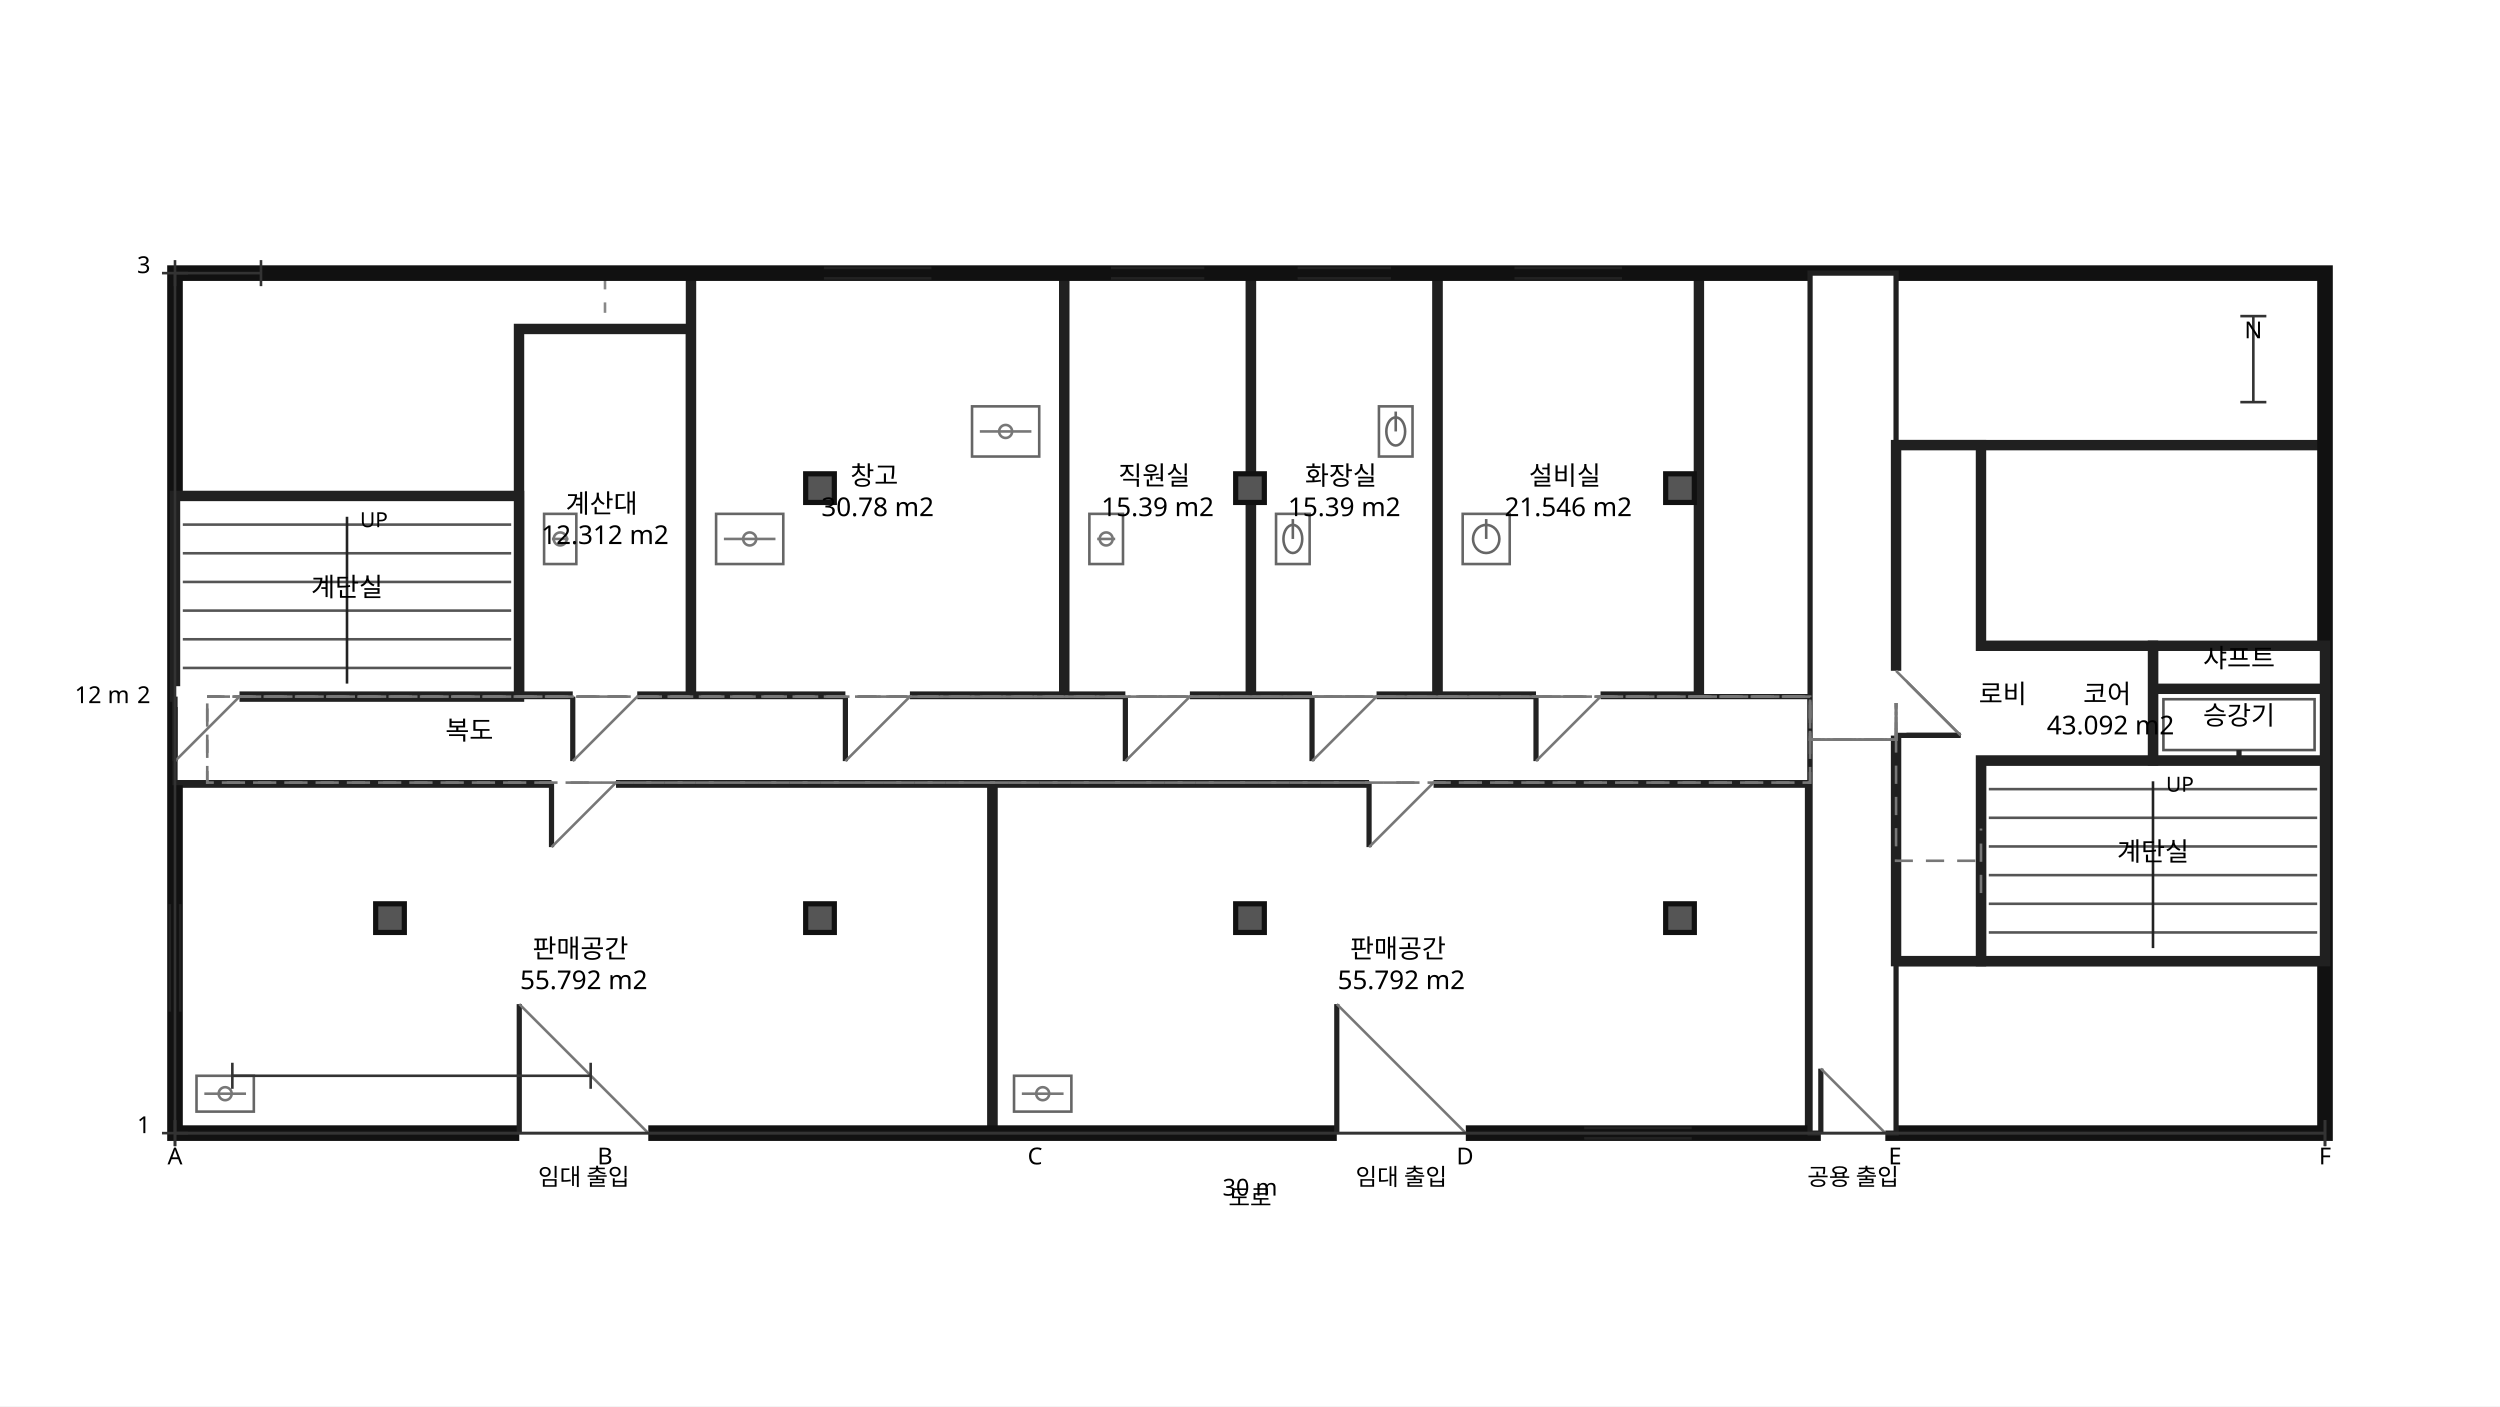
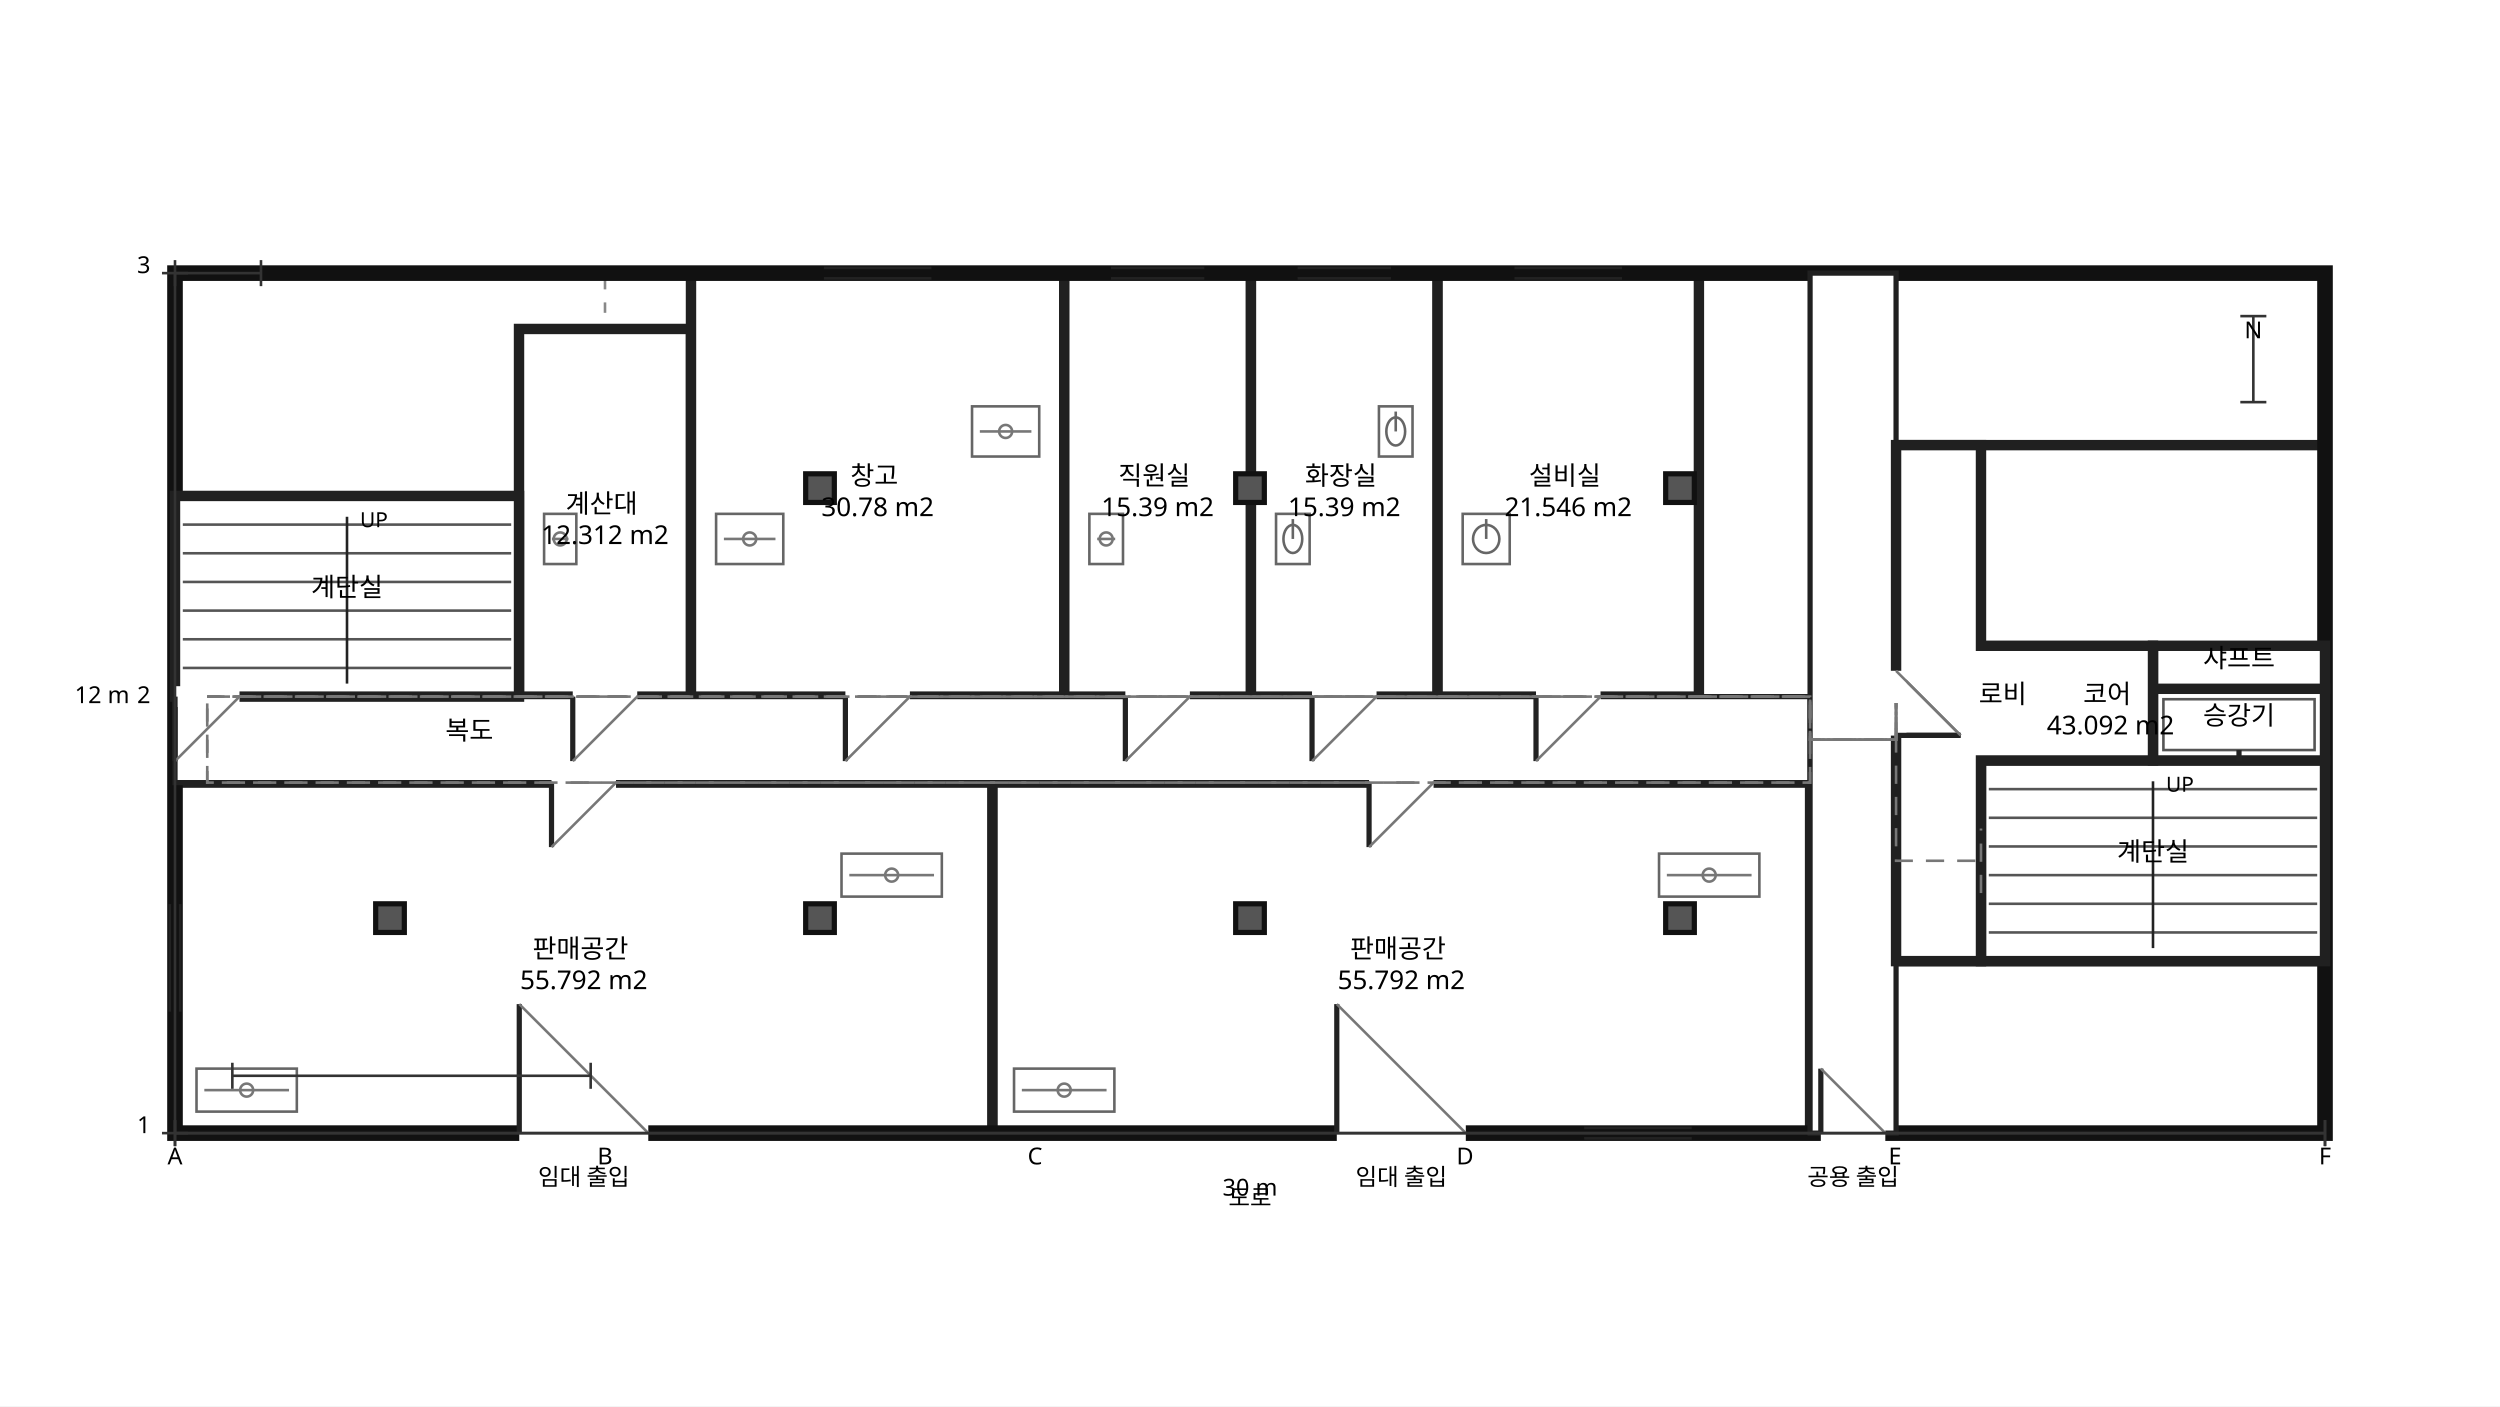
<svg xmlns="http://www.w3.org/2000/svg" width="100%" height="100%" viewBox="0 0 960 540">
  <rect width="100%" height="100%" fill="white" />
  <g data-layer="grid">
    <g data-id="grid-x-0" data-kind="grid" data-layer="grid">
      <polyline points="67.2,435.12 67.2,104.88" fill="none" stroke="#888888" stroke-width="1" stroke-dasharray="4 5" />
      <text x="67.2" y="447.12" font-family="Noto Sans KR, Malgun Gothic, sans-serif" font-size="9" text-anchor="middle">A</text>
    </g>
    <g data-id="grid-x-1" data-kind="grid" data-layer="grid">
      <polyline points="232.32,435.12 232.32,104.88" fill="none" stroke="#888888" stroke-width="1" stroke-dasharray="4 5" />
      <text x="232.32" y="447.12" font-family="Noto Sans KR, Malgun Gothic, sans-serif" font-size="9" text-anchor="middle">B</text>
    </g>
    <g data-id="grid-x-2" data-kind="grid" data-layer="grid">
      <polyline points="397.44,435.12 397.44,104.88" fill="none" stroke="#888888" stroke-width="1" stroke-dasharray="4 5" />
      <text x="397.44" y="447.12" font-family="Noto Sans KR, Malgun Gothic, sans-serif" font-size="9" text-anchor="middle">C</text>
    </g>
    <g data-id="grid-x-3" data-kind="grid" data-layer="grid">
      <polyline points="562.56,435.12 562.56,104.88" fill="none" stroke="#888888" stroke-width="1" stroke-dasharray="4 5" />
      <text x="562.56" y="447.12" font-family="Noto Sans KR, Malgun Gothic, sans-serif" font-size="9" text-anchor="middle">D</text>
    </g>
    <g data-id="grid-x-4" data-kind="grid" data-layer="grid">
      <polyline points="727.68,435.12 727.68,104.88" fill="none" stroke="#888888" stroke-width="1" stroke-dasharray="4 5" />
      <text x="727.68" y="447.12" font-family="Noto Sans KR, Malgun Gothic, sans-serif" font-size="9" text-anchor="middle">E</text>
    </g>
    <g data-id="grid-x-5" data-kind="grid" data-layer="grid">
      <polyline points="892.8,435.12 892.8,104.88" fill="none" stroke="#888888" stroke-width="1" stroke-dasharray="4 5" />
      <text x="892.8" y="447.12" font-family="Noto Sans KR, Malgun Gothic, sans-serif" font-size="9" text-anchor="middle">F</text>
    </g>
    <g data-id="grid-y-0" data-kind="grid" data-layer="grid">
      <polyline points="67.2,435.12 892.8,435.12" fill="none" stroke="#888888" stroke-width="1" stroke-dasharray="4 5" />
      <text x="55.2" y="435.12" font-family="Noto Sans KR, Malgun Gothic, sans-serif" font-size="9" text-anchor="middle">1</text>
    </g>
    <g data-id="grid-y-1" data-kind="grid" data-layer="grid">
      <polyline points="67.2,270.0 892.8,270.0" fill="none" stroke="#888888" stroke-width="1" stroke-dasharray="4 5" />
      <text x="55.2" y="270.0" font-family="Noto Sans KR, Malgun Gothic, sans-serif" font-size="9" text-anchor="middle">2</text>
    </g>
    <g data-id="grid-y-2" data-kind="grid" data-layer="grid">
      <polyline points="67.2,104.88 892.8,104.88" fill="none" stroke="#888888" stroke-width="1" stroke-dasharray="4 5" />
      <text x="55.2" y="104.88" font-family="Noto Sans KR, Malgun Gothic, sans-serif" font-size="9" text-anchor="middle">3</text>
    </g>
  </g>
  <g data-layer="rooms">
    <polygon data-id="sales_a" data-kind="room" data-layer="rooms" points="67.2,435.12 381.13,435.12 381.13,300.52 67.2,300.52" fill="white" stroke="#202020" stroke-width="4" />
    <polygon data-id="sales_b" data-kind="room" data-layer="rooms" points="381.13,435.12 695.07,435.12 695.07,300.52 381.13,300.52" fill="white" stroke="#202020" stroke-width="4" />
    <polygon data-id="checkout" data-kind="room" data-layer="rooms" points="199.3,267.5 265.34,267.5 265.34,126.32 199.3,126.32" fill="white" stroke="#202020" stroke-width="4" />
    <polygon data-id="stock" data-kind="room" data-layer="rooms" points="265.34,267.5 408.69,267.5 408.69,104.88 265.34,104.88" fill="white" stroke="#202020" stroke-width="4" />
    <polygon data-id="staff" data-kind="room" data-layer="rooms" points="408.69,267.5 480.37,267.5 480.37,104.88 408.69,104.88" fill="white" stroke="#202020" stroke-width="4" />
    <polygon data-id="restroom" data-kind="room" data-layer="rooms" points="480.37,267.5 552.04,267.5 552.04,104.88 480.37,104.88" fill="white" stroke="#202020" stroke-width="4" />
    <polygon data-id="utility" data-kind="room" data-layer="rooms" points="552.04,267.5 652.38,267.5 652.38,104.88 552.04,104.88" fill="white" stroke="#202020" stroke-width="4" />
    <polygon data-id="core" data-kind="room" data-layer="rooms" points="728.09,369.07 892.8,369.07 892.8,170.93 728.09,170.93" fill="white" stroke="#202020" stroke-width="4" />
  </g>
  <polygon data-id="floor-boundary" data-kind="boundary" data-layer="rooms" points="67.2,435.12 892.8,435.12 892.8,104.88 67.2,104.88" fill="none" stroke="#111111" stroke-width="6" />
  <g data-layer="circulation">
    <polygon data-id="corridor-cross" data-kind="circulation" data-layer="circulation" points="67.2,300.52 695.07,300.52 695.07,267.5 67.2,267.5" fill="white" stroke="#202020" stroke-width="2" />
    <polygon data-id="corridor-longitudinal" data-kind="circulation" data-layer="circulation" points="695.07,435.12 728.09,435.12 728.09,104.88 695.07,104.88" fill="white" stroke="#202020" stroke-width="2" />
  </g>
  <g data-layer="core">
    <polygon data-id="core-stair-1" data-kind="stair" data-layer="core" points="760.7,369.07 760.7,292.02 892.8,292.02 892.8,369.07" fill="white" stroke="#202020" stroke-width="4" />
    <g data-symbol="stair-treads">
      <line x1="763.7" y1="303.027" x2="889.8" y2="303.027" stroke="#555555" stroke-width="1" />
      <line x1="763.7" y1="314.034" x2="889.8" y2="314.034" stroke="#555555" stroke-width="1" />
      <line x1="763.7" y1="325.041" x2="889.8" y2="325.041" stroke="#555555" stroke-width="1" />
      <line x1="763.7" y1="336.049" x2="889.8" y2="336.049" stroke="#555555" stroke-width="1" />
      <line x1="763.7" y1="347.056" x2="889.8" y2="347.056" stroke="#555555" stroke-width="1" />
      <line x1="763.7" y1="358.063" x2="889.8" y2="358.063" stroke="#555555" stroke-width="1" />
      <line x1="826.75" y1="364.07" x2="826.75" y2="300.02" stroke="#222222" stroke-width="1" />
      <text x="831.75" y="304.02" font-family="Noto Sans KR, Malgun Gothic, sans-serif" font-size="8">UP</text>
    </g>
    <polygon data-id="remote-stair-2" data-kind="stair" data-layer="core" points="67.2,267.5 199.3,267.5 199.3,190.44 67.2,190.44" fill="white" stroke="#202020" stroke-width="4" />
    <g data-symbol="stair-treads">
      <line x1="70.2" y1="201.449" x2="196.3" y2="201.449" stroke="#555555" stroke-width="1" />
      <line x1="70.2" y1="212.457" x2="196.3" y2="212.457" stroke="#555555" stroke-width="1" />
      <line x1="70.2" y1="223.466" x2="196.3" y2="223.466" stroke="#555555" stroke-width="1" />
      <line x1="70.2" y1="234.474" x2="196.3" y2="234.474" stroke="#555555" stroke-width="1" />
      <line x1="70.2" y1="245.483" x2="196.3" y2="245.483" stroke="#555555" stroke-width="1" />
      <line x1="70.2" y1="256.491" x2="196.3" y2="256.491" stroke="#555555" stroke-width="1" />
      <line x1="133.25" y1="262.5" x2="133.25" y2="198.44" stroke="#222222" stroke-width="1" />
      <text x="138.25" y="202.44" font-family="Noto Sans KR, Malgun Gothic, sans-serif" font-size="8">UP</text>
    </g>
    <polygon data-id="core-elevator" data-kind="elevator" data-layer="core" points="826.75,292.02 826.75,264.5 892.8,264.5 892.8,292.02" fill="white" stroke="#202020" stroke-width="4" />
    <g data-symbol="elevator-car">
      <rect x="830.75" y="268.5" width="58.05" height="19.52" fill="none" stroke="#555555" stroke-width="1" />
      <line x1="859.775" y1="288.02" x2="859.775" y2="292.02" stroke="#222222" stroke-width="2" />
    </g>
    <polygon data-id="core-shaft" data-kind="shaft" data-layer="core" points="826.75,264.5 826.75,247.98 892.8,247.98 892.8,264.5" fill="white" stroke="#202020" stroke-width="4" />
    <polygon data-id="core-lobby" data-kind="lobby" data-layer="core" points="728.09,369.07 728.09,170.93 760.7,170.93 760.7,247.98 826.75,247.98 826.75,292.02 760.7,292.02 760.7,369.07" fill="white" stroke="#202020" stroke-width="4" />
  </g>
  <g data-layer="structure">
    <polygon data-id="column-1" data-kind="column" data-layer="structure" points="144.26,358.06 155.26,358.06 155.26,347.06 144.26,347.06" fill="#555555" stroke="#111111" stroke-width="2" />
    <polygon data-id="column-2" data-kind="column" data-layer="structure" points="309.38,358.06 320.38,358.06 320.38,347.06 309.38,347.06" fill="#555555" stroke="#111111" stroke-width="2" />
    <polygon data-id="column-3" data-kind="column" data-layer="structure" points="309.38,192.94 320.38,192.94 320.38,181.94 309.38,181.94" fill="#555555" stroke="#111111" stroke-width="2" />
    <polygon data-id="column-4" data-kind="column" data-layer="structure" points="474.5,358.06 485.5,358.06 485.5,347.06 474.5,347.06" fill="#555555" stroke="#111111" stroke-width="2" />
    <polygon data-id="column-5" data-kind="column" data-layer="structure" points="474.5,192.94 485.5,192.94 485.5,181.94 474.5,181.94" fill="#555555" stroke="#111111" stroke-width="2" />
    <polygon data-id="column-6" data-kind="column" data-layer="structure" points="639.62,358.06 650.62,358.06 650.62,347.06 639.62,347.06" fill="#555555" stroke="#111111" stroke-width="2" />
    <polygon data-id="column-7" data-kind="column" data-layer="structure" points="639.62,192.94 650.62,192.94 650.62,181.94 639.62,181.94" fill="#555555" stroke="#111111" stroke-width="2" />
  </g>
  <g data-layer="envelope">
    <g data-id="sales_a-commercial-entrance" data-kind="entrance" data-layer="envelope" data-symbol="entrance-door">
      <polyline points="199.4,435.12 248.94,435.12" fill="none" stroke="white" stroke-width="8" />
      <line x1="199.4" y1="435.12" x2="199.4" y2="385.58" stroke="#222222" stroke-width="2" />
      <path d="M 248.94 435.12 Q 221.693 407.873 199.4 385.58" fill="none" stroke="#777777" stroke-width="1" />
      <text x="224.17" y="455.12" font-family="Noto Sans KR, Malgun Gothic, sans-serif" font-size="9" text-anchor="middle">임대 출입</text>
    </g>
    <g data-id="sales_b-commercial-entrance" data-kind="entrance" data-layer="envelope" data-symbol="entrance-door">
      <polyline points="513.33,435.12 562.87,435.12" fill="none" stroke="white" stroke-width="8" />
      <line x1="513.33" y1="435.12" x2="513.33" y2="385.58" stroke="#222222" stroke-width="2" />
      <path d="M 562.87 435.12 Q 535.623 407.873 513.33 385.58" fill="none" stroke="#777777" stroke-width="1" />
      <text x="538.1" y="455.12" font-family="Noto Sans KR, Malgun Gothic, sans-serif" font-size="9" text-anchor="middle">임대 출입</text>
    </g>
    <g data-id="core-public-entrance" data-kind="entrance" data-layer="envelope" data-symbol="entrance-door">
      <polyline points="699.2,435.12 723.96,435.12" fill="none" stroke="white" stroke-width="8" />
      <line x1="699.2" y1="435.12" x2="699.2" y2="410.36" stroke="#222222" stroke-width="2" />
      <path d="M 723.96 435.12 Q 710.342 421.502 699.2 410.36" fill="none" stroke="#777777" stroke-width="1" />
      <text x="711.58" y="455.12" font-family="Noto Sans KR, Malgun Gothic, sans-serif" font-size="9" text-anchor="middle">공용 출입</text>
    </g>
    <g data-id="sales_a-window" data-kind="window" data-layer="envelope" data-symbol="window-double-line">
      <polyline points="65.2,388.46 65.2,347.18" fill="none" stroke="#222222" stroke-width="1" />
      <polyline points="69.2,388.46 69.2,347.18" fill="none" stroke="#222222" stroke-width="1" />
    </g>
    <g data-id="sales_b-window" data-kind="window" data-layer="envelope" data-symbol="window-double-line">
      <polyline points="608.33,433.12 649.61,433.12" fill="none" stroke="#222222" stroke-width="1" />
      <polyline points="608.33,437.12 649.61,437.12" fill="none" stroke="#222222" stroke-width="1" />
    </g>
    <g data-id="stock-window" data-kind="window" data-layer="envelope" data-symbol="window-double-line">
      <polyline points="316.38,102.88 357.66,102.88" fill="none" stroke="#222222" stroke-width="1" />
      <polyline points="316.38,106.88 357.66,106.88" fill="none" stroke="#222222" stroke-width="1" />
    </g>
    <g data-id="staff-window" data-kind="window" data-layer="envelope" data-symbol="window-double-line">
      <polyline points="426.61,102.88 462.45,102.88" fill="none" stroke="#222222" stroke-width="1" />
      <polyline points="426.61,106.88 462.45,106.88" fill="none" stroke="#222222" stroke-width="1" />
    </g>
    <g data-id="restroom-window" data-kind="window" data-layer="envelope" data-symbol="window-double-line">
      <polyline points="498.28,102.88 534.12,102.88" fill="none" stroke="#222222" stroke-width="1" />
      <polyline points="498.28,106.88 534.12,106.88" fill="none" stroke="#222222" stroke-width="1" />
    </g>
    <g data-id="utility-window" data-kind="window" data-layer="envelope" data-symbol="window-double-line">
      <polyline points="581.57,102.88 622.85,102.88" fill="none" stroke="#222222" stroke-width="1" />
      <polyline points="581.57,106.88 622.85,106.88" fill="none" stroke="#222222" stroke-width="1" />
    </g>
  </g>
  <g data-layer="door-openings">
    <g data-id="protected-exit-1" data-kind="protected_exit" data-layer="door-openings" data-symbol="door-swing">
      <polyline points="728.09,282.38 728.09,257.62" fill="none" stroke="white" stroke-width="8" />
      <line x1="728.09" y1="282.38" x2="752.85" y2="282.38" stroke="#222222" stroke-width="2" />
      <path d="M 728.09 257.62 Q 741.708 271.238 752.85 282.38" fill="none" stroke="#777777" stroke-width="1" />
    </g>
    <g data-id="protected-exit-2" data-kind="protected_exit" data-layer="door-openings" data-symbol="door-swing">
      <polyline points="67.2,267.5 91.97,267.5" fill="none" stroke="white" stroke-width="8" />
      <line x1="67.2" y1="267.5" x2="67.2" y2="292.27" stroke="#222222" stroke-width="2" />
      <path d="M 91.97 267.5 Q 78.347 281.123 67.2 292.27" fill="none" stroke="#777777" stroke-width="1" />
    </g>
    <g data-id="sales_a-door" data-kind="door-opening" data-layer="door-openings" data-symbol="door-swing" aria-label="sales_a door clear width 0.9 m">
      <polyline points="211.78,300.52 236.55,300.52" fill="none" stroke="white" stroke-width="8" />
      <line x1="211.78" y1="300.52" x2="211.78" y2="325.29" stroke="#222222" stroke-width="2" />
      <path d="M 236.55 300.52 Q 222.927 314.143 211.78 325.29" fill="none" stroke="#777777" stroke-width="1" />
    </g>
    <g data-id="sales_b-door" data-kind="door-opening" data-layer="door-openings" data-symbol="door-swing" aria-label="sales_b door clear width 0.9 m">
      <polyline points="525.72,300.52 550.49,300.52" fill="none" stroke="white" stroke-width="8" />
      <line x1="525.72" y1="300.52" x2="525.72" y2="325.29" stroke="#222222" stroke-width="2" />
      <path d="M 550.49 300.52 Q 536.866 314.143 525.72 325.29" fill="none" stroke="#777777" stroke-width="1" />
    </g>
    <g data-id="checkout-door" data-kind="door-opening" data-layer="door-openings" data-symbol="door-swing" aria-label="checkout door clear width 0.9 m">
      <polyline points="219.94,267.5 244.7,267.5" fill="none" stroke="white" stroke-width="8" />
      <line x1="219.94" y1="267.5" x2="219.94" y2="292.26" stroke="#222222" stroke-width="2" />
      <path d="M 244.7 267.5 Q 231.082 281.118 219.94 292.26" fill="none" stroke="#777777" stroke-width="1" />
    </g>
    <g data-id="stock-door" data-kind="door-opening" data-layer="door-openings" data-symbol="door-swing" aria-label="stock door clear width 0.9 m">
      <polyline points="324.63,267.5 349.4,267.5" fill="none" stroke="white" stroke-width="8" />
      <line x1="324.63" y1="267.5" x2="324.63" y2="292.27" stroke="#222222" stroke-width="2" />
      <path d="M 349.4 267.5 Q 335.776 281.123 324.63 292.27" fill="none" stroke="#777777" stroke-width="1" />
    </g>
    <g data-id="staff-door" data-kind="door-opening" data-layer="door-openings" data-symbol="door-swing" aria-label="staff door clear width 0.9 m">
      <polyline points="432.14,267.5 456.91,267.5" fill="none" stroke="white" stroke-width="8" />
      <line x1="432.14" y1="267.5" x2="432.14" y2="292.27" stroke="#222222" stroke-width="2" />
      <path d="M 456.91 267.5 Q 443.286 281.124 432.14 292.27" fill="none" stroke="#777777" stroke-width="1" />
    </g>
    <g data-id="restroom-door" data-kind="door-opening" data-layer="door-openings" data-symbol="door-swing" aria-label="restroom door clear width 0.9 m">
      <polyline points="503.82,267.5 528.59,267.5" fill="none" stroke="white" stroke-width="8" />
      <line x1="503.82" y1="267.5" x2="503.82" y2="292.27" stroke="#222222" stroke-width="2" />
      <path d="M 528.59 267.5 Q 514.966 281.124 503.82 292.27" fill="none" stroke="#777777" stroke-width="1" />
    </g>
    <g data-id="utility-door" data-kind="door-opening" data-layer="door-openings" data-symbol="door-swing" aria-label="utility door clear width 0.9 m">
      <polyline points="589.83,267.5 614.6,267.5" fill="none" stroke="white" stroke-width="8" />
      <line x1="589.83" y1="267.5" x2="589.83" y2="292.27" stroke="#222222" stroke-width="2" />
      <path d="M 614.6 267.5 Q 600.976 281.123 589.83 292.27" fill="none" stroke="#777777" stroke-width="1" />
    </g>
    <g data-id="core-door" data-kind="door-opening" data-layer="door-openings" data-symbol="door-swing" aria-label="core door clear width 0.9 m">
      <polyline points="728.09,282.38 728.09,257.62" fill="none" stroke="white" stroke-width="8" />
      <line x1="728.09" y1="282.38" x2="752.85" y2="282.38" stroke="#222222" stroke-width="2" />
      <path d="M 728.09 257.62 Q 741.708 271.238 752.85 282.38" fill="none" stroke="#777777" stroke-width="1" />
    </g>
  </g>
  <g data-layer="furniture">
-     <polygon data-id="sales_a-sales_shelf-1" data-kind="sales_shelf" data-layer="furniture" points="75.46,426.86 97.47,426.86 97.47,413.1 75.46,413.1" fill="white" stroke="#666666" stroke-width="1" />
-     <g data-symbol="furniture">
-       <line x1="78.46" y1="419.98" x2="94.47" y2="419.98" stroke="#777777" stroke-width="1" />
-       <circle cx="86.465" cy="419.98" r="2.5" fill="none" stroke="#777777" stroke-width="1" />
-     </g>
-     <polygon data-id="sales_b-sales_shelf-2" data-kind="sales_shelf" data-layer="furniture" points="389.39,426.86 411.41,426.86 411.41,413.1 389.39,413.1" fill="white" stroke="#666666" stroke-width="1" />
-     <g data-symbol="furniture">
-       <line x1="392.39" y1="419.98" x2="408.41" y2="419.98" stroke="#777777" stroke-width="1" />
-       <circle cx="400.4" cy="419.98" r="2.5" fill="none" stroke="#777777" stroke-width="1" />
+     <polygon data-id="sales_a-sales_shelf-1" data-kind="sales_shelf" data-layer="furniture" points="75.46,426.86 113.98,426.86 113.98,410.35 75.46,410.35" fill="white" stroke="#666666" stroke-width="1" />
+     <g data-symbol="furniture">
+       <line x1="78.46" y1="418.605" x2="110.98" y2="418.605" stroke="#777777" stroke-width="1" />
+       <circle cx="94.72" cy="418.605" r="2.5" fill="none" stroke="#777777" stroke-width="1" />
+     </g>
+     <polygon data-id="sales_a-sales_shelf-2" data-kind="sales_shelf" data-layer="furniture" points="323.14,344.3 361.66,344.3 361.66,327.79 323.14,327.79" fill="white" stroke="#666666" stroke-width="1" />
+     <g data-symbol="furniture">
+       <line x1="326.14" y1="336.045" x2="358.66" y2="336.045" stroke="#777777" stroke-width="1" />
+       <circle cx="342.4" cy="336.045" r="2.5" fill="none" stroke="#777777" stroke-width="1" />
+     </g>
+     <polygon data-id="sales_b-sales_shelf-3" data-kind="sales_shelf" data-layer="furniture" points="389.39,426.86 427.92,426.86 427.92,410.35 389.39,410.35" fill="white" stroke="#666666" stroke-width="1" />
+     <g data-symbol="furniture">
+       <line x1="392.39" y1="418.605" x2="424.92" y2="418.605" stroke="#777777" stroke-width="1" />
+       <circle cx="408.655" cy="418.605" r="2.5" fill="none" stroke="#777777" stroke-width="1" />
+     </g>
+     <polygon data-id="sales_b-sales_shelf-4" data-kind="sales_shelf" data-layer="furniture" points="637.07,344.3 675.6,344.3 675.6,327.79 637.07,327.79" fill="white" stroke="#666666" stroke-width="1" />
+     <g data-symbol="furniture">
+       <line x1="640.07" y1="336.045" x2="672.6" y2="336.045" stroke="#777777" stroke-width="1" />
+       <circle cx="656.335" cy="336.045" r="2.5" fill="none" stroke="#777777" stroke-width="1" />
    </g>
    <polygon data-id="checkout-checkout_counter-1" data-kind="checkout_counter" data-layer="furniture" points="208.93,216.59 221.31,216.59 221.31,197.32 208.93,197.32" fill="white" stroke="#666666" stroke-width="1" />
    <g data-symbol="furniture">
      <line x1="211.93" y1="206.955" x2="218.31" y2="206.955" stroke="#777777" stroke-width="1" />
      <circle cx="215.12" cy="206.955" r="2.5" fill="none" stroke="#777777" stroke-width="1" />
    </g>
    <polygon data-id="stock-stock_rack-1" data-kind="stock_rack" data-layer="furniture" points="274.98,216.59 300.78,216.59 300.78,197.32 274.98,197.32" fill="white" stroke="#666666" stroke-width="1" />
    <g data-symbol="furniture">
      <line x1="277.98" y1="206.955" x2="297.78" y2="206.955" stroke="#777777" stroke-width="1" />
      <circle cx="287.88" cy="206.955" r="2.5" fill="none" stroke="#777777" stroke-width="1" />
    </g>
    <polygon data-id="stock-stock_rack-2" data-kind="stock_rack" data-layer="furniture" points="373.26,175.31 399.06,175.31 399.06,156.04 373.26,156.04" fill="white" stroke="#666666" stroke-width="1" />
    <g data-symbol="furniture">
      <line x1="376.26" y1="165.675" x2="396.06" y2="165.675" stroke="#777777" stroke-width="1" />
      <circle cx="386.16" cy="165.675" r="2.5" fill="none" stroke="#777777" stroke-width="1" />
    </g>
    <polygon data-id="staff-staff_table-1" data-kind="staff_table" data-layer="furniture" points="418.32,216.59 431.23,216.59 431.23,197.32 418.32,197.32" fill="white" stroke="#666666" stroke-width="1" />
    <g data-symbol="furniture">
      <line x1="421.32" y1="206.955" x2="428.23" y2="206.955" stroke="#777777" stroke-width="1" />
      <circle cx="424.775" cy="206.955" r="2.5" fill="none" stroke="#777777" stroke-width="1" />
    </g>
  </g>
  <g data-layer="fixtures">
    <polygon data-id="restroom-wc-1" data-kind="wc" data-layer="fixtures" points="490.0,216.59 502.9,216.59 502.9,197.32 490.0,197.32" fill="white" stroke="#666666" stroke-width="1" />
    <g data-symbol="fixture">
      <ellipse cx="496.45" cy="206.955" rx="3.612" ry="5.396" fill="none" stroke="#666666" stroke-width="1" />
      <line x1="496.45" y1="199.32" x2="496.45" y2="206.955" stroke="#666666" stroke-width="1" />
    </g>
    <polygon data-id="restroom-lavatory-1" data-kind="lavatory" data-layer="fixtures" points="529.51,175.31 542.41,175.31 542.41,156.04 529.51,156.04" fill="white" stroke="#666666" stroke-width="1" />
    <g data-symbol="fixture">
      <ellipse cx="535.96" cy="165.675" rx="3.612" ry="5.396" fill="none" stroke="#666666" stroke-width="1" />
      <line x1="535.96" y1="158.04" x2="535.96" y2="165.675" stroke="#666666" stroke-width="1" />
    </g>
    <polygon data-id="utility-utility_equipment-1" data-kind="utility_equipment" data-layer="fixtures" points="561.67,216.59 579.73,216.59 579.73,197.32 561.67,197.32" fill="white" stroke="#666666" stroke-width="1" />
    <g data-symbol="fixture">
      <ellipse cx="570.7" cy="206.955" rx="5.057" ry="5.396" fill="none" stroke="#666666" stroke-width="1" />
      <line x1="570.7" y1="199.32" x2="570.7" y2="206.955" stroke="#666666" stroke-width="1" />
    </g>
  </g>
  <g data-layer="egress">
    <g data-id="core-stair-door-1" data-kind="stair_door" data-layer="egress">
      <polyline points="760.7,342.93 760.7,318.16" fill="none" stroke="#777777" stroke-width="1" stroke-dasharray="7 5" />
    </g>
    <g data-id="core-lobby-route-1" data-kind="lobby_route" data-layer="egress">
      <polyline points="728.09,270.0 728.09,330.54 760.7,330.54" fill="none" stroke="#777777" stroke-width="1" stroke-dasharray="7 5" />
    </g>
    <g data-id="sales_a-route-1" data-kind="egress_route" data-layer="egress">
      <polyline points="224.17,300.52 695.07,300.52 695.07,284.01 728.09,284.01 728.09,270.0" fill="none" stroke="#777777" stroke-width="1" stroke-dasharray="7 5" />
    </g>
    <g data-id="sales_a-route-2" data-kind="egress_route" data-layer="egress">
      <polyline points="224.17,300.52 79.58,300.52 79.58,267.5" fill="none" stroke="#777777" stroke-width="1" stroke-dasharray="7 5" />
    </g>
    <g data-id="sales_b-route-1" data-kind="egress_route" data-layer="egress">
      <polyline points="538.1,300.52 695.07,300.52 695.07,284.01 728.09,284.01 728.09,270.0" fill="none" stroke="#777777" stroke-width="1" stroke-dasharray="7 5" />
    </g>
    <g data-id="sales_b-route-2" data-kind="egress_route" data-layer="egress">
      <polyline points="538.1,300.52 79.58,300.52 79.58,267.5" fill="none" stroke="#777777" stroke-width="1" stroke-dasharray="7 5" />
    </g>
    <g data-id="checkout-route-1" data-kind="egress_route" data-layer="egress">
      <polyline points="232.32,267.5 695.07,267.5 695.07,284.01 728.09,284.01 728.09,270.0" fill="none" stroke="#777777" stroke-width="1" stroke-dasharray="7 5" />
    </g>
    <g data-id="checkout-route-2" data-kind="egress_route" data-layer="egress">
      <polyline points="232.32,267.5 79.58,267.5" fill="none" stroke="#777777" stroke-width="1" stroke-dasharray="7 5" />
    </g>
    <g data-id="stock-route-1" data-kind="egress_route" data-layer="egress">
      <polyline points="337.02,267.5 695.07,267.5 695.07,284.01 728.09,284.01 728.09,270.0" fill="none" stroke="#777777" stroke-width="1" stroke-dasharray="7 5" />
    </g>
    <g data-id="stock-route-2" data-kind="egress_route" data-layer="egress">
      <polyline points="337.02,267.5 79.58,267.5" fill="none" stroke="#777777" stroke-width="1" stroke-dasharray="7 5" />
    </g>
    <g data-id="staff-route-1" data-kind="egress_route" data-layer="egress">
      <polyline points="444.53,267.5 695.07,267.5 695.07,284.01 728.09,284.01 728.09,270.0" fill="none" stroke="#777777" stroke-width="1" stroke-dasharray="7 5" />
    </g>
    <g data-id="staff-route-2" data-kind="egress_route" data-layer="egress">
      <polyline points="444.53,267.5 79.58,267.5" fill="none" stroke="#777777" stroke-width="1" stroke-dasharray="7 5" />
    </g>
    <g data-id="restroom-route-1" data-kind="egress_route" data-layer="egress">
      <polyline points="516.2,267.5 695.07,267.5 695.07,284.01 728.09,284.01 728.09,270.0" fill="none" stroke="#777777" stroke-width="1" stroke-dasharray="7 5" />
    </g>
    <g data-id="restroom-route-2" data-kind="egress_route" data-layer="egress">
      <polyline points="516.2,267.5 79.58,267.5" fill="none" stroke="#777777" stroke-width="1" stroke-dasharray="7 5" />
    </g>
    <g data-id="utility-route-1" data-kind="egress_route" data-layer="egress">
      <polyline points="602.21,267.5 695.07,267.5 695.07,284.01 728.09,284.01 728.09,270.0" fill="none" stroke="#777777" stroke-width="1" stroke-dasharray="7 5" />
    </g>
    <g data-id="utility-route-2" data-kind="egress_route" data-layer="egress">
      <polyline points="602.21,267.5 79.58,267.5" fill="none" stroke="#777777" stroke-width="1" stroke-dasharray="7 5" />
    </g>
  </g>
  <g data-layer="dimensions">
    <g data-id="dimension-overall-width" data-kind="overall_width" data-layer="dimensions" data-symbol="dimension-chain">
      <polyline points="67.2,435.12 892.8,435.12" fill="none" stroke="#333333" stroke-width="1" />
      <line x1="67.2" y1="430.12" x2="67.2" y2="440.12" stroke="#333333" stroke-width="1" />
      <line x1="892.8" y1="430.12" x2="892.8" y2="440.12" stroke="#333333" stroke-width="1" />
      <text x="480.0" y="459.12" font-family="Noto Sans KR, Malgun Gothic, sans-serif" font-size="9" text-anchor="middle">30 m</text>
    </g>
    <g data-id="dimension-overall-depth" data-kind="overall_depth" data-layer="dimensions" data-symbol="dimension-chain">
      <polyline points="67.2,435.12 67.2,104.88" fill="none" stroke="#333333" stroke-width="1" />
      <line x1="62.2" y1="435.12" x2="72.2" y2="435.12" stroke="#333333" stroke-width="1" />
      <line x1="62.2" y1="104.88" x2="72.2" y2="104.88" stroke="#333333" stroke-width="1" />
      <text x="39.2" y="270.0" font-family="Noto Sans KR, Malgun Gothic, sans-serif" font-size="9" text-anchor="middle">12 m</text>
    </g>
    <g data-id="dimension-circulation-width" data-kind="circulation_width" data-layer="dimensions" data-symbol="dimension-chain">
      <polyline points="67.2,104.88 100.22,104.88" fill="none" stroke="#333333" stroke-width="1" />
      <line x1="67.2" y1="99.88" x2="67.2" y2="109.88" stroke="#333333" stroke-width="1" />
      <line x1="100.22" y1="99.88" x2="100.22" y2="109.88" stroke="#333333" stroke-width="1" />
    </g>
    <g data-id="north-arrow" data-kind="north_arrow" data-layer="dimensions" data-symbol="dimension-chain">
      <polyline points="865.28,154.42 865.28,121.39" fill="none" stroke="#333333" stroke-width="1" />
      <line x1="860.28" y1="154.42" x2="870.28" y2="154.42" stroke="#333333" stroke-width="1" />
      <line x1="860.28" y1="121.39" x2="870.28" y2="121.39" stroke="#333333" stroke-width="1" />
      <text x="865.28" y="129.905" font-family="Noto Sans KR, Malgun Gothic, sans-serif" font-size="9" text-anchor="middle">N</text>
    </g>
    <g data-id="scale-line" data-kind="scale_line" data-layer="dimensions" data-symbol="dimension-chain">
      <polyline points="89.22,413.1 226.82,413.1" fill="none" stroke="#333333" stroke-width="1" />
      <line x1="89.22" y1="408.1" x2="89.22" y2="418.1" stroke="#333333" stroke-width="1" />
      <line x1="226.82" y1="408.1" x2="226.82" y2="418.1" stroke="#333333" stroke-width="1" />
    </g>
    <g data-id="street-line" data-kind="street" data-layer="dimensions" data-symbol="dimension-chain">
      <polyline points="67.2,435.12 892.8,435.12" fill="none" stroke="#333333" stroke-width="1" />
      <line x1="67.2" y1="430.12" x2="67.2" y2="440.12" stroke="#333333" stroke-width="1" />
      <line x1="892.8" y1="430.12" x2="892.8" y2="440.12" stroke="#333333" stroke-width="1" />
      <text x="480.0" y="463.12" font-family="Noto Sans KR, Malgun Gothic, sans-serif" font-size="9" text-anchor="middle">도로</text>
    </g>
  </g>
  <g data-layer="text-labels">
    <text data-id="sales_a-label" data-kind="room-label" data-layer="text-labels" x="224.17" y="367.82" font-family="Noto Sans KR, Malgun Gothic, sans-serif" font-size="10" text-anchor="middle">
      <tspan x="224.17" dy="0">판매공간</tspan>
      <tspan x="224.17" dy="12">55.792 m2</tspan>
    </text>
    <text data-id="sales_b-label" data-kind="room-label" data-layer="text-labels" x="538.1" y="367.82" font-family="Noto Sans KR, Malgun Gothic, sans-serif" font-size="10" text-anchor="middle">
      <tspan x="538.1" dy="0">판매공간</tspan>
      <tspan x="538.1" dy="12">55.792 m2</tspan>
    </text>
    <text data-id="checkout-label" data-kind="room-label" data-layer="text-labels" x="232.32" y="196.91" font-family="Noto Sans KR, Malgun Gothic, sans-serif" font-size="10" text-anchor="middle">
      <tspan x="232.32" dy="0">계산대</tspan>
      <tspan x="232.32" dy="12">12.312 m2</tspan>
    </text>
    <text data-id="stock-label" data-kind="room-label" data-layer="text-labels" x="337.02" y="186.19" font-family="Noto Sans KR, Malgun Gothic, sans-serif" font-size="10" text-anchor="middle">
      <tspan x="337.02" dy="0">창고</tspan>
      <tspan x="337.02" dy="12">30.78 m2</tspan>
    </text>
    <text data-id="staff-label" data-kind="room-label" data-layer="text-labels" x="444.53" y="186.19" font-family="Noto Sans KR, Malgun Gothic, sans-serif" font-size="10" text-anchor="middle">
      <tspan x="444.53" dy="0">직원실</tspan>
      <tspan x="444.53" dy="12">15.39 m2</tspan>
    </text>
    <text data-id="restroom-label" data-kind="room-label" data-layer="text-labels" x="516.2" y="186.19" font-family="Noto Sans KR, Malgun Gothic, sans-serif" font-size="10" text-anchor="middle">
      <tspan x="516.2" dy="0">화장실</tspan>
      <tspan x="516.2" dy="12">15.39 m2</tspan>
    </text>
    <text data-id="utility-label" data-kind="room-label" data-layer="text-labels" x="602.21" y="186.19" font-family="Noto Sans KR, Malgun Gothic, sans-serif" font-size="10" text-anchor="middle">
      <tspan x="602.21" dy="0">설비실</tspan>
      <tspan x="602.21" dy="12">21.546 m2</tspan>
    </text>
    <text data-id="core-label" data-kind="room-label" data-layer="text-labels" x="810.45" y="270.0" font-family="Noto Sans KR, Malgun Gothic, sans-serif" font-size="10" text-anchor="middle">
      <tspan x="810.45" dy="0">코어</tspan>
      <tspan x="810.45" dy="12">43.092 m2</tspan>
    </text>
    <text data-id="corridor-cross-label" data-kind="circulation" data-layer="text-labels" x="180.22" y="284.01" font-family="Noto Sans KR, Malgun Gothic, sans-serif" font-size="10" text-anchor="middle">복도</text>
    <g data-id="sales_a-door-width-label" data-kind="door-width" data-layer="text-labels" />
    <g data-id="sales_b-door-width-label" data-kind="door-width" data-layer="text-labels" />
    <g data-id="checkout-door-width-label" data-kind="door-width" data-layer="text-labels" />
    <g data-id="stock-door-width-label" data-kind="door-width" data-layer="text-labels" />
    <g data-id="staff-door-width-label" data-kind="door-width" data-layer="text-labels" />
    <g data-id="restroom-door-width-label" data-kind="door-width" data-layer="text-labels" />
    <g data-id="utility-door-width-label" data-kind="door-width" data-layer="text-labels" />
    <g data-id="core-door-width-label" data-kind="door-width" data-layer="text-labels" />
    <text data-id="core-stair-1-label" data-kind="core-label" data-layer="text-labels" x="826.75" y="330.54" font-family="Noto Sans KR, Malgun Gothic, sans-serif" font-size="10" text-anchor="middle">계단실</text>
    <text data-id="remote-stair-2-label" data-kind="core-label" data-layer="text-labels" x="133.25" y="228.97" font-family="Noto Sans KR, Malgun Gothic, sans-serif" font-size="10" text-anchor="middle">계단실</text>
    <text data-id="core-elevator-label" data-kind="core-label" data-layer="text-labels" x="859.78" y="278.26" font-family="Noto Sans KR, Malgun Gothic, sans-serif" font-size="10" text-anchor="middle">승강기</text>
    <text data-id="core-shaft-label" data-kind="core-label" data-layer="text-labels" x="859.78" y="256.24" font-family="Noto Sans KR, Malgun Gothic, sans-serif" font-size="10" text-anchor="middle">샤프트</text>
    <text data-id="core-lobby-label" data-kind="core-label" data-layer="text-labels" x="769.06" y="270.0" font-family="Noto Sans KR, Malgun Gothic, sans-serif" font-size="10" text-anchor="middle">로비</text>
  </g>
</svg>
